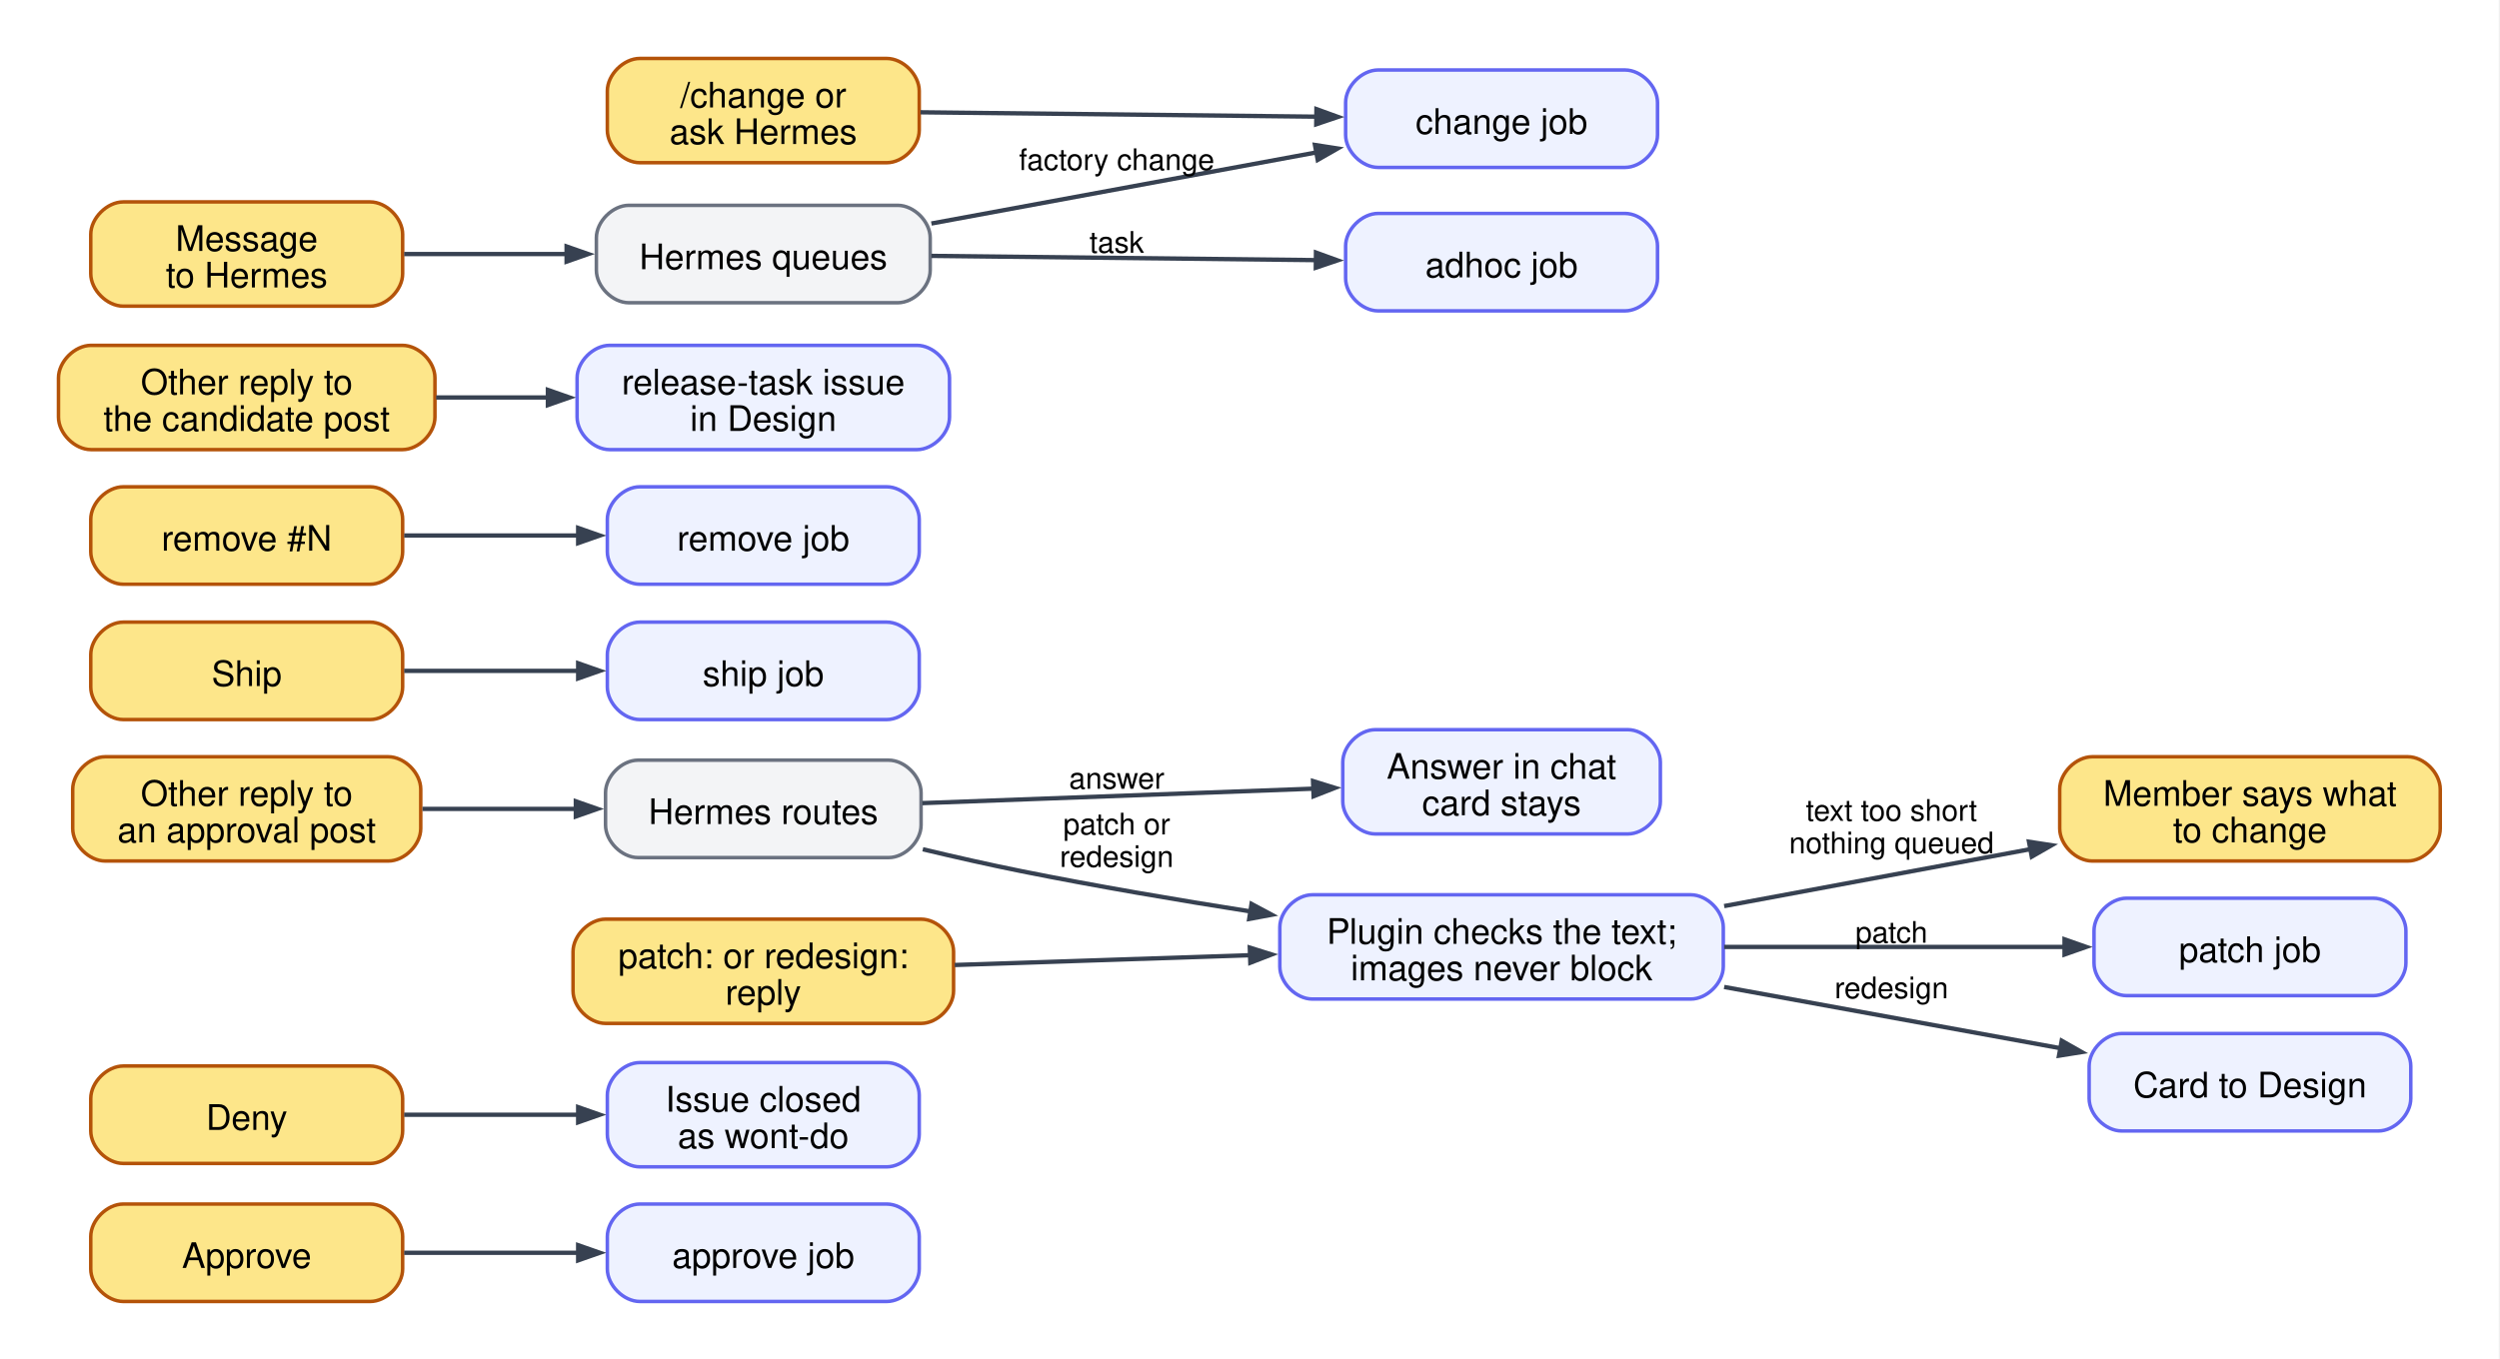
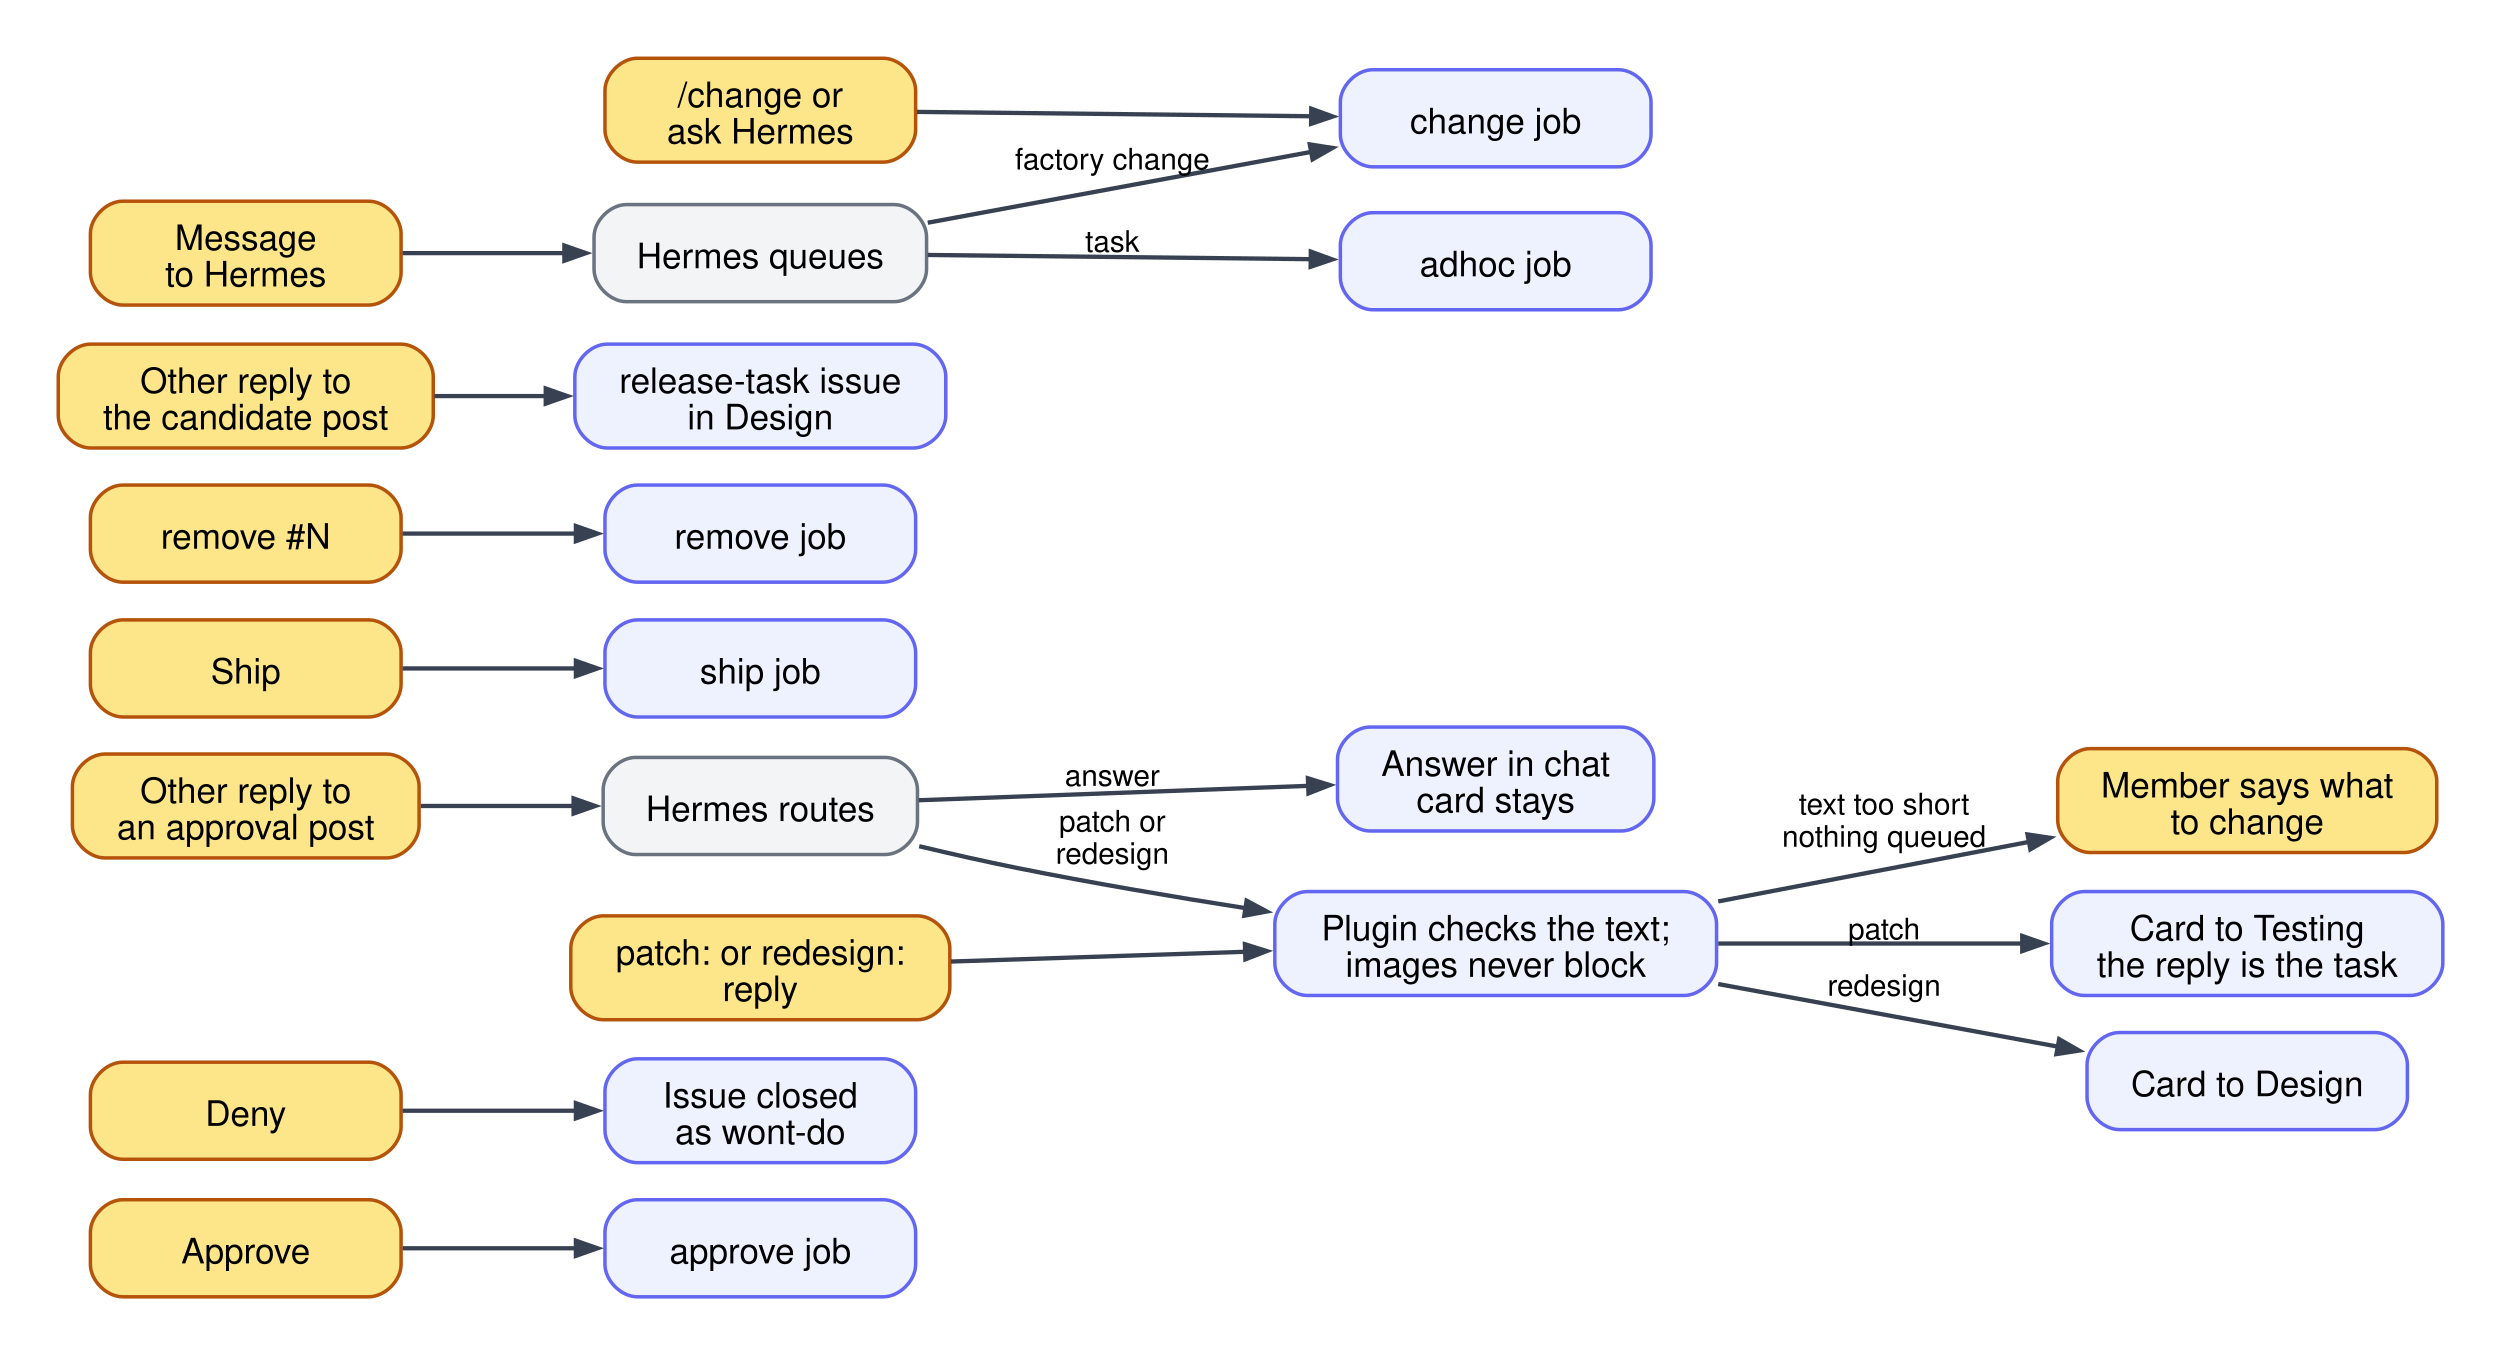
- <svg xmlns="http://www.w3.org/2000/svg" width="923pt" height="502pt" viewBox="0.00 0.00 923.00 502.00">
+ <svg xmlns="http://www.w3.org/2000/svg" width="927pt" height="502pt" viewBox="0.00 0.00 927.00 502.00">
  <g id="graph0" class="graph" transform="scale(1 1) rotate(0) translate(21.6 480.86)">
-     <polygon fill="white" stroke="none" points="-21.6,21.6 -21.6,-480.86 901.3,-480.86 901.3,21.6 -21.6,21.6" />
+     <polygon fill="white" stroke="none" points="-21.6,21.6 -21.6,-480.86 905.8,-480.86 905.8,21.6 -21.6,21.6" />
    <g id="node1" class="node">
      <path fill="#fde68a" stroke="#b45309" stroke-width="1.3" d="M115.12,-36C115.12,-36 23.92,-36 23.92,-36 17.92,-36 11.92,-30 11.92,-24 11.92,-24 11.92,-12 11.92,-12 11.92,-6 17.92,0 23.92,0 23.92,0 115.12,0 115.12,0 121.12,0 127.12,-6 127.12,-12 127.12,-12 127.12,-24 127.12,-24 127.12,-30 121.12,-36 115.12,-36" />
      <text xml:space="preserve" text-anchor="middle" x="69.52" y="-12.4" font-family="Helvetica,sans-Serif" font-size="13.00">Approve</text>
    </g>
    <g id="node14" class="node">
      <path fill="#eef2ff" stroke="#6366f1" stroke-width="1.3" d="M305.92,-36C305.92,-36 214.72,-36 214.72,-36 208.72,-36 202.72,-30 202.72,-24 202.72,-24 202.72,-12 202.72,-12 202.72,-6 208.72,0 214.72,0 214.72,0 305.92,0 305.92,0 311.92,0 317.92,-6 317.92,-12 317.92,-12 317.92,-24 317.92,-24 317.92,-30 311.92,-36 305.92,-36" />
      <text xml:space="preserve" text-anchor="middle" x="260.32" y="-12.4" font-family="Helvetica,sans-Serif" font-size="13.00">approve job</text>
    </g>
    <g id="edge1" class="edge">
      <path fill="none" stroke="#374151" stroke-width="1.6" d="M127.68,-18C148.02,-18 171.09,-18 192.19,-18" />
      <polygon fill="#374151" stroke="#374151" stroke-width="1.6" points="191.94,-20.8 199.94,-18 191.94,-15.2 191.94,-20.8" />
    </g>
    <g id="node2" class="node">
      <path fill="#fde68a" stroke="#b45309" stroke-width="1.3" d="M115.12,-87C115.12,-87 23.92,-87 23.92,-87 17.92,-87 11.92,-81 11.92,-75 11.92,-75 11.92,-63 11.92,-63 11.92,-57 17.92,-51 23.92,-51 23.92,-51 115.12,-51 115.12,-51 121.12,-51 127.12,-57 127.12,-63 127.12,-63 127.12,-75 127.12,-75 127.12,-81 121.12,-87 115.12,-87" />
      <text xml:space="preserve" text-anchor="middle" x="69.52" y="-63.4" font-family="Helvetica,sans-Serif" font-size="13.00">Deny</text>
    </g>
    <g id="node15" class="node">
      <path fill="#eef2ff" stroke="#6366f1" stroke-width="1.3" d="M305.92,-88.26C305.92,-88.26 214.72,-88.26 214.72,-88.26 208.72,-88.26 202.72,-82.26 202.72,-76.26 202.72,-76.26 202.72,-61.74 202.72,-61.74 202.72,-55.74 208.72,-49.74 214.72,-49.74 214.72,-49.74 305.92,-49.74 305.92,-49.74 311.92,-49.74 317.92,-55.74 317.92,-61.74 317.92,-61.74 317.92,-76.26 317.92,-76.26 317.92,-82.26 311.92,-88.26 305.92,-88.26" />
      <text xml:space="preserve" text-anchor="middle" x="260.32" y="-70.15" font-family="Helvetica,sans-Serif" font-size="13.00">Issue closed</text>
      <text xml:space="preserve" text-anchor="middle" x="260.32" y="-56.65" font-family="Helvetica,sans-Serif" font-size="13.00">as wont-do</text>
    </g>
    <g id="edge2" class="edge">
      <path fill="none" stroke="#374151" stroke-width="1.6" d="M127.68,-69C148.02,-69 171.09,-69 192.19,-69" />
      <polygon fill="#374151" stroke="#374151" stroke-width="1.6" points="191.94,-71.8 199.94,-69 191.94,-66.2 191.94,-71.8" />
    </g>
    <g id="node3" class="node">
      <path fill="#fde68a" stroke="#b45309" stroke-width="1.3" d="M121.8,-201.26C121.8,-201.26 17.25,-201.26 17.25,-201.26 11.25,-201.26 5.25,-195.26 5.25,-189.26 5.25,-189.26 5.25,-174.74 5.25,-174.74 5.25,-168.74 11.25,-162.74 17.25,-162.74 17.25,-162.74 121.8,-162.74 121.8,-162.74 127.8,-162.74 133.8,-168.74 133.8,-174.74 133.8,-174.74 133.8,-189.26 133.8,-189.26 133.8,-195.26 127.8,-201.26 121.8,-201.26" />
      <text xml:space="preserve" text-anchor="middle" x="69.52" y="-183.15" font-family="Helvetica,sans-Serif" font-size="13.00">Other reply to</text>
      <text xml:space="preserve" text-anchor="middle" x="69.52" y="-169.65" font-family="Helvetica,sans-Serif" font-size="13.00">an approval post</text>
    </g>
    <g id="node11" class="node">
      <path fill="#f3f4f6" stroke="#6b7280" stroke-width="1.3" d="M306.6,-200C306.6,-200 214.05,-200 214.05,-200 208.05,-200 202.05,-194 202.05,-188 202.05,-188 202.05,-176 202.05,-176 202.05,-170 208.05,-164 214.05,-164 214.05,-164 306.6,-164 306.6,-164 312.6,-164 318.6,-170 318.6,-176 318.6,-176 318.6,-188 318.6,-188 318.6,-194 312.6,-200 306.6,-200" />
      <text xml:space="preserve" text-anchor="middle" x="260.32" y="-176.4" font-family="Helvetica,sans-Serif" font-size="13.00">Hermes routes</text>
    </g>
    <g id="edge3" class="edge">
      <path fill="none" stroke="#374151" stroke-width="1.6" d="M134.44,-182C152.68,-182 172.62,-182 191.11,-182" />
      <polygon fill="#374151" stroke="#374151" stroke-width="1.6" points="191.08,-184.8 199.08,-182 191.08,-179.2 191.08,-184.8" />
    </g>
    <g id="node4" class="node">
      <path fill="#fde68a" stroke="#b45309" stroke-width="1.3" d="M318.6,-141.26C318.6,-141.26 202.05,-141.26 202.05,-141.26 196.05,-141.26 190.05,-135.26 190.05,-129.26 190.05,-129.26 190.05,-114.74 190.05,-114.74 190.05,-108.74 196.05,-102.74 202.05,-102.74 202.05,-102.74 318.6,-102.74 318.6,-102.74 324.6,-102.74 330.6,-108.74 330.6,-114.74 330.6,-114.74 330.6,-129.26 330.6,-129.26 330.6,-135.26 324.6,-141.26 318.6,-141.26" />
      <text xml:space="preserve" text-anchor="middle" x="260.32" y="-123.15" font-family="Helvetica,sans-Serif" font-size="13.00">patch: or redesign:</text>
      <text xml:space="preserve" text-anchor="middle" x="260.32" y="-109.65" font-family="Helvetica,sans-Serif" font-size="13.00">reply</text>
    </g>
    <g id="node13" class="node">
      <path fill="#eef2ff" stroke="#6366f1" stroke-width="1.3" d="M602.9,-150.26C602.9,-150.26 463.1,-150.26 463.1,-150.26 457.1,-150.26 451.1,-144.26 451.1,-138.26 451.1,-138.26 451.1,-123.74 451.1,-123.74 451.1,-117.74 457.1,-111.74 463.1,-111.74 463.1,-111.74 602.9,-111.74 602.9,-111.74 608.9,-111.74 614.9,-117.74 614.9,-123.74 614.9,-123.74 614.9,-138.26 614.9,-138.26 614.9,-144.26 608.9,-150.26 602.9,-150.26" />
      <text xml:space="preserve" text-anchor="middle" x="533" y="-132.15" font-family="Helvetica,sans-Serif" font-size="13.00">Plugin checks the text;</text>
      <text xml:space="preserve" text-anchor="middle" x="533" y="-118.65" font-family="Helvetica,sans-Serif" font-size="13.00">images never block</text>
    </g>
    <g id="edge6" class="edge">
      <path fill="none" stroke="#374151" stroke-width="1.6" d="M331.03,-124.32C364.39,-125.43 404.77,-126.77 440.56,-127.96" />
      <polygon fill="#374151" stroke="#374151" stroke-width="1.6" points="440.01,-130.74 448.1,-128.21 440.2,-125.15 440.01,-130.74" />
    </g>
    <g id="node5" class="node">
      <path fill="#fde68a" stroke="#b45309" stroke-width="1.3" d="M115.12,-251C115.12,-251 23.92,-251 23.92,-251 17.92,-251 11.92,-245 11.92,-239 11.92,-239 11.92,-227 11.92,-227 11.92,-221 17.92,-215 23.92,-215 23.92,-215 115.12,-215 115.12,-215 121.12,-215 127.12,-221 127.12,-227 127.12,-227 127.12,-239 127.12,-239 127.12,-245 121.12,-251 115.12,-251" />
      <text xml:space="preserve" text-anchor="middle" x="69.52" y="-227.4" font-family="Helvetica,sans-Serif" font-size="13.00">Ship</text>
    </g>
    <g id="node19" class="node">
      <path fill="#eef2ff" stroke="#6366f1" stroke-width="1.3" d="M305.92,-251C305.92,-251 214.72,-251 214.72,-251 208.72,-251 202.72,-245 202.72,-239 202.72,-239 202.72,-227 202.72,-227 202.72,-221 208.72,-215 214.72,-215 214.72,-215 305.92,-215 305.92,-215 311.92,-215 317.92,-221 317.92,-227 317.92,-227 317.92,-239 317.92,-239 317.92,-245 311.92,-251 305.92,-251" />
      <text xml:space="preserve" text-anchor="middle" x="260.32" y="-227.4" font-family="Helvetica,sans-Serif" font-size="13.00">ship job</text>
    </g>
    <g id="edge10" class="edge">
      <path fill="none" stroke="#374151" stroke-width="1.6" d="M127.68,-233C148.02,-233 171.09,-233 192.19,-233" />
      <polygon fill="#374151" stroke="#374151" stroke-width="1.6" points="191.94,-235.8 199.94,-233 191.94,-230.2 191.94,-235.8" />
    </g>
    <g id="node6" class="node">
      <path fill="#fde68a" stroke="#b45309" stroke-width="1.3" d="M115.12,-301C115.12,-301 23.92,-301 23.92,-301 17.92,-301 11.92,-295 11.92,-289 11.92,-289 11.92,-277 11.92,-277 11.92,-271 17.92,-265 23.92,-265 23.92,-265 115.12,-265 115.12,-265 121.12,-265 127.12,-271 127.12,-277 127.12,-277 127.12,-289 127.12,-289 127.12,-295 121.12,-301 115.12,-301" />
      <text xml:space="preserve" text-anchor="middle" x="69.52" y="-277.4" font-family="Helvetica,sans-Serif" font-size="13.00">remove #N</text>
    </g>
    <g id="node20" class="node">
      <path fill="#eef2ff" stroke="#6366f1" stroke-width="1.3" d="M305.92,-301C305.92,-301 214.72,-301 214.72,-301 208.72,-301 202.72,-295 202.72,-289 202.72,-289 202.72,-277 202.72,-277 202.72,-271 208.72,-265 214.72,-265 214.72,-265 305.92,-265 305.92,-265 311.92,-265 317.92,-271 317.92,-277 317.92,-277 317.92,-289 317.92,-289 317.92,-295 311.92,-301 305.92,-301" />
      <text xml:space="preserve" text-anchor="middle" x="260.32" y="-277.4" font-family="Helvetica,sans-Serif" font-size="13.00">remove job</text>
    </g>
    <g id="edge11" class="edge">
      <path fill="none" stroke="#374151" stroke-width="1.6" d="M127.68,-283C148.02,-283 171.09,-283 192.19,-283" />
      <polygon fill="#374151" stroke="#374151" stroke-width="1.6" points="191.94,-285.8 199.94,-283 191.94,-280.2 191.94,-285.8" />
    </g>
    <g id="node7" class="node">
      <path fill="#fde68a" stroke="#b45309" stroke-width="1.3" d="M127.05,-353.26C127.05,-353.26 12,-353.26 12,-353.26 6,-353.26 0,-347.26 0,-341.26 0,-341.26 0,-326.74 0,-326.74 0,-320.74 6,-314.74 12,-314.74 12,-314.74 127.05,-314.74 127.05,-314.74 133.05,-314.74 139.05,-320.74 139.05,-326.74 139.05,-326.74 139.05,-341.26 139.05,-341.26 139.05,-347.26 133.05,-353.26 127.05,-353.26" />
      <text xml:space="preserve" text-anchor="middle" x="69.52" y="-335.15" font-family="Helvetica,sans-Serif" font-size="13.00">Other reply to</text>
      <text xml:space="preserve" text-anchor="middle" x="69.52" y="-321.65" font-family="Helvetica,sans-Serif" font-size="13.00">the candidate post</text>
    </g>
    <g id="node21" class="node">
      <path fill="#eef2ff" stroke="#6366f1" stroke-width="1.3" d="M317.1,-353.26C317.1,-353.26 203.55,-353.26 203.55,-353.26 197.55,-353.26 191.55,-347.26 191.55,-341.26 191.55,-341.26 191.55,-326.74 191.55,-326.74 191.55,-320.74 197.55,-314.74 203.55,-314.74 203.55,-314.74 317.1,-314.74 317.1,-314.74 323.1,-314.74 329.1,-320.74 329.1,-326.74 329.1,-326.74 329.1,-341.26 329.1,-341.26 329.1,-347.26 323.1,-353.26 317.1,-353.26" />
      <text xml:space="preserve" text-anchor="middle" x="260.32" y="-335.15" font-family="Helvetica,sans-Serif" font-size="13.00">release-task issue</text>
      <text xml:space="preserve" text-anchor="middle" x="260.32" y="-321.65" font-family="Helvetica,sans-Serif" font-size="13.00">in Design</text>
    </g>
    <g id="edge12" class="edge">
      <path fill="none" stroke="#374151" stroke-width="1.6" d="M139.49,-334C152.92,-334 167.09,-334 180.8,-334" />
      <polygon fill="#374151" stroke="#374151" stroke-width="1.6" points="180.76,-336.8 188.76,-334 180.76,-331.2 180.76,-336.8" />
    </g>
    <g id="node8" class="node">
      <path fill="#fde68a" stroke="#b45309" stroke-width="1.3" d="M305.92,-459.26C305.92,-459.26 214.72,-459.26 214.72,-459.26 208.72,-459.26 202.72,-453.26 202.72,-447.26 202.72,-447.26 202.72,-432.74 202.72,-432.74 202.72,-426.74 208.72,-420.74 214.72,-420.74 214.72,-420.74 305.92,-420.74 305.92,-420.74 311.92,-420.74 317.92,-426.74 317.92,-432.74 317.92,-432.74 317.92,-447.26 317.92,-447.26 317.92,-453.26 311.92,-459.26 305.92,-459.26" />
      <text xml:space="preserve" text-anchor="middle" x="260.32" y="-441.15" font-family="Helvetica,sans-Serif" font-size="13.00">/change or</text>
      <text xml:space="preserve" text-anchor="middle" x="260.32" y="-427.65" font-family="Helvetica,sans-Serif" font-size="13.00">ask Hermes</text>
    </g>
    <g id="node22" class="node">
      <path fill="#eef2ff" stroke="#6366f1" stroke-width="1.3" d="M578.6,-455C578.6,-455 487.4,-455 487.4,-455 481.4,-455 475.4,-449 475.4,-443 475.4,-443 475.4,-431 475.4,-431 475.4,-425 481.4,-419 487.4,-419 487.4,-419 578.6,-419 578.6,-419 584.6,-419 590.6,-425 590.6,-431 590.6,-431 590.6,-443 590.6,-443 590.6,-449 584.6,-455 578.6,-455" />
      <text xml:space="preserve" text-anchor="middle" x="533" y="-431.4" font-family="Helvetica,sans-Serif" font-size="13.00">change job</text>
    </g>
    <g id="edge13" class="edge">
      <path fill="none" stroke="#374151" stroke-width="1.6" d="M318.4,-439.37C361.13,-438.89 419.74,-438.24 464.75,-437.75" />
      <polygon fill="#374151" stroke="#374151" stroke-width="1.6" points="464.62,-440.55 472.58,-437.66 464.55,-434.95 464.62,-440.55" />
    </g>
    <g id="node9" class="node">
      <path fill="#fde68a" stroke="#b45309" stroke-width="1.3" d="M115.12,-406.26C115.12,-406.26 23.92,-406.26 23.92,-406.26 17.92,-406.26 11.92,-400.26 11.92,-394.26 11.92,-394.26 11.92,-379.74 11.92,-379.74 11.92,-373.74 17.92,-367.74 23.92,-367.74 23.92,-367.74 115.12,-367.74 115.12,-367.74 121.12,-367.74 127.12,-373.74 127.12,-379.74 127.12,-379.74 127.12,-394.26 127.12,-394.26 127.12,-400.26 121.12,-406.26 115.12,-406.26" />
      <text xml:space="preserve" text-anchor="middle" x="69.52" y="-388.15" font-family="Helvetica,sans-Serif" font-size="13.00">Message</text>
      <text xml:space="preserve" text-anchor="middle" x="69.52" y="-374.65" font-family="Helvetica,sans-Serif" font-size="13.00">to Hermes</text>
    </g>
    <g id="node12" class="node">
      <path fill="#f3f4f6" stroke="#6b7280" stroke-width="1.3" d="M309.97,-405C309.97,-405 210.67,-405 210.67,-405 204.67,-405 198.67,-399 198.67,-393 198.67,-393 198.67,-381 198.67,-381 198.67,-375 204.67,-369 210.67,-369 210.67,-369 309.97,-369 309.97,-369 315.97,-369 321.97,-375 321.97,-381 321.97,-381 321.97,-393 321.97,-393 321.97,-399 315.97,-405 309.97,-405" />
      <text xml:space="preserve" text-anchor="middle" x="260.32" y="-381.4" font-family="Helvetica,sans-Serif" font-size="13.00">Hermes queues</text>
    </g>
    <g id="edge14" class="edge">
      <path fill="none" stroke="#374151" stroke-width="1.6" d="M127.68,-387C146.63,-387 167.96,-387 187.85,-387" />
      <polygon fill="#374151" stroke="#374151" stroke-width="1.6" points="187.67,-389.8 195.67,-387 187.67,-384.2 187.67,-389.8" />
    </g>
    <g id="node10" class="node">
-       <path fill="#fde68a" stroke="#b45309" stroke-width="1.3" d="M867.7,-201.26C867.7,-201.26 751.15,-201.26 751.15,-201.26 745.15,-201.26 739.15,-195.26 739.15,-189.26 739.15,-189.26 739.15,-174.74 739.15,-174.74 739.15,-168.74 745.15,-162.74 751.15,-162.74 751.15,-162.74 867.7,-162.74 867.7,-162.74 873.7,-162.74 879.7,-168.74 879.7,-174.74 879.7,-174.74 879.7,-189.26 879.7,-189.26 879.7,-195.26 873.7,-201.26 867.7,-201.26" />
-       <text xml:space="preserve" text-anchor="middle" x="809.42" y="-183.15" font-family="Helvetica,sans-Serif" font-size="13.00">Member says what</text>
-       <text xml:space="preserve" text-anchor="middle" x="809.42" y="-169.65" font-family="Helvetica,sans-Serif" font-size="13.00">to change</text>
+       <path fill="#fde68a" stroke="#b45309" stroke-width="1.3" d="M869.95,-203.26C869.95,-203.26 753.4,-203.26 753.4,-203.26 747.4,-203.26 741.4,-197.26 741.4,-191.26 741.4,-191.26 741.4,-176.74 741.4,-176.74 741.4,-170.74 747.4,-164.74 753.4,-164.74 753.4,-164.74 869.95,-164.74 869.95,-164.74 875.95,-164.74 881.95,-170.74 881.95,-176.74 881.95,-176.74 881.95,-191.26 881.95,-191.26 881.95,-197.26 875.95,-203.26 869.95,-203.26" />
+       <text xml:space="preserve" text-anchor="middle" x="811.67" y="-185.15" font-family="Helvetica,sans-Serif" font-size="13.00">Member says what</text>
+       <text xml:space="preserve" text-anchor="middle" x="811.67" y="-171.65" font-family="Helvetica,sans-Serif" font-size="13.00">to change</text>
    </g>
    <g id="edge5" class="edge">
      <path fill="none" stroke="#374151" stroke-width="1.6" d="M319.24,-167.08C331.22,-164.22 343.79,-161.37 355.6,-159 383.08,-153.48 413.15,-148.36 440.55,-144.06" />
      <polygon fill="#374151" stroke="#374151" stroke-width="1.6" points="440.65,-146.88 448.12,-142.88 439.79,-141.34 440.65,-146.88" />
      <text xml:space="preserve" text-anchor="middle" x="390.85" y="-172.55" font-family="Helvetica,sans-Serif" font-size="11.00">patch or</text>
      <text xml:space="preserve" text-anchor="middle" x="390.85" y="-160.55" font-family="Helvetica,sans-Serif" font-size="11.00">redesign</text>
    </g>
    <g id="node16" class="node">
      <path fill="#eef2ff" stroke="#6366f1" stroke-width="1.3" d="M579.65,-211.26C579.65,-211.26 486.35,-211.26 486.35,-211.26 480.35,-211.26 474.35,-205.26 474.35,-199.26 474.35,-199.26 474.35,-184.74 474.35,-184.74 474.35,-178.74 480.35,-172.74 486.35,-172.74 486.35,-172.74 579.65,-172.74 579.65,-172.74 585.65,-172.74 591.65,-178.74 591.65,-184.74 591.65,-184.74 591.65,-199.26 591.65,-199.26 591.65,-205.26 585.65,-211.26 579.65,-211.26" />
      <text xml:space="preserve" text-anchor="middle" x="533" y="-193.15" font-family="Helvetica,sans-Serif" font-size="13.00">Answer in chat</text>
      <text xml:space="preserve" text-anchor="middle" x="533" y="-179.65" font-family="Helvetica,sans-Serif" font-size="13.00">card stays</text>
    </g>
    <g id="edge4" class="edge">
      <path fill="none" stroke="#374151" stroke-width="1.6" d="M319.06,-184.13C361.41,-185.7 419.07,-187.83 463.71,-189.48" />
      <polygon fill="#374151" stroke="#374151" stroke-width="1.6" points="463.37,-192.27 471.47,-189.76 463.58,-186.67 463.37,-192.27" />
      <text xml:space="preserve" text-anchor="middle" x="390.85" y="-189.45" font-family="Helvetica,sans-Serif" font-size="11.00">answer</text>
    </g>
    <g id="edge16" class="edge">
      <path fill="none" stroke="#374151" stroke-width="1.6" d="M322.41,-398.28C364.7,-406.1 421.01,-416.5 464.61,-424.55" />
      <polygon fill="#374151" stroke="#374151" stroke-width="1.6" points="464.08,-427.3 472.46,-426 465.1,-421.79 464.08,-427.3" />
      <text xml:space="preserve" text-anchor="middle" x="390.85" y="-418.03" font-family="Helvetica,sans-Serif" font-size="11.00">factory change</text>
    </g>
    <g id="node23" class="node">
      <path fill="#eef2ff" stroke="#6366f1" stroke-width="1.3" d="M578.6,-402C578.6,-402 487.4,-402 487.4,-402 481.4,-402 475.4,-396 475.4,-390 475.4,-390 475.4,-378 475.4,-378 475.4,-372 481.4,-366 487.4,-366 487.4,-366 578.6,-366 578.6,-366 584.6,-366 590.6,-372 590.6,-378 590.6,-378 590.6,-390 590.6,-390 590.6,-396 584.6,-402 578.6,-402" />
      <text xml:space="preserve" text-anchor="middle" x="533" y="-378.4" font-family="Helvetica,sans-Serif" font-size="13.00">adhoc job</text>
    </g>
    <g id="edge15" class="edge">
      <path fill="none" stroke="#374151" stroke-width="1.6" d="M322.41,-386.32C364.7,-385.85 421.01,-385.23 464.61,-384.75" />
      <polygon fill="#374151" stroke="#374151" stroke-width="1.6" points="464.45,-387.55 472.42,-384.66 464.39,-381.95 464.45,-387.55" />
      <text xml:space="preserve" text-anchor="middle" x="390.85" y="-387.49" font-family="Helvetica,sans-Serif" font-size="11.00">task</text>
    </g>
    <g id="edge9" class="edge">
-       <path fill="none" stroke="#374151" stroke-width="1.6" d="M615.22,-146.09C651.05,-152.75 693.03,-160.55 728.68,-167.18" />
-       <polygon fill="#374151" stroke="#374151" stroke-width="1.6" points="727.8,-169.86 736.18,-168.57 728.83,-164.36 727.8,-169.86" />
-       <text xml:space="preserve" text-anchor="middle" x="677.02" y="-177.6" font-family="Helvetica,sans-Serif" font-size="11.00">text too short</text>
-       <text xml:space="preserve" text-anchor="middle" x="677.02" y="-165.6" font-family="Helvetica,sans-Serif" font-size="11.00">nothing queued</text>
+       <path fill="none" stroke="#374151" stroke-width="1.6" d="M615.52,-146.62C651.94,-153.59 694.73,-161.79 730.94,-168.73" />
+       <polygon fill="#374151" stroke="#374151" stroke-width="1.6" points="730.21,-171.44 738.59,-170.19 731.26,-165.94 730.21,-171.44" />
+       <text xml:space="preserve" text-anchor="middle" x="677.02" y="-178.89" font-family="Helvetica,sans-Serif" font-size="11.00">text too short</text>
+       <text xml:space="preserve" text-anchor="middle" x="677.02" y="-166.89" font-family="Helvetica,sans-Serif" font-size="11.00">nothing queued</text>
    </g>
    <g id="node17" class="node">
-       <path fill="#eef2ff" stroke="#6366f1" stroke-width="1.3" d="M855.02,-149C855.02,-149 763.82,-149 763.82,-149 757.82,-149 751.82,-143 751.82,-137 751.82,-137 751.82,-125 751.82,-125 751.82,-119 757.82,-113 763.82,-113 763.82,-113 855.02,-113 855.02,-113 861.02,-113 867.02,-119 867.02,-125 867.02,-125 867.02,-137 867.02,-137 867.02,-143 861.02,-149 855.02,-149" />
-       <text xml:space="preserve" text-anchor="middle" x="809.42" y="-125.4" font-family="Helvetica,sans-Serif" font-size="13.00">patch job</text>
+       <path fill="#eef2ff" stroke="#6366f1" stroke-width="1.3" d="M872.2,-150.26C872.2,-150.26 751.15,-150.26 751.15,-150.26 745.15,-150.26 739.15,-144.26 739.15,-138.26 739.15,-138.26 739.15,-123.74 739.15,-123.74 739.15,-117.74 745.15,-111.74 751.15,-111.74 751.15,-111.74 872.2,-111.74 872.2,-111.74 878.2,-111.74 884.2,-117.74 884.2,-123.74 884.2,-123.74 884.2,-138.26 884.2,-138.26 884.2,-144.26 878.2,-150.26 872.2,-150.26" />
+       <text xml:space="preserve" text-anchor="middle" x="811.67" y="-132.15" font-family="Helvetica,sans-Serif" font-size="13.00">Card to Testing</text>
+       <text xml:space="preserve" text-anchor="middle" x="811.67" y="-118.65" font-family="Helvetica,sans-Serif" font-size="13.00">the reply is the task</text>
    </g>
    <g id="edge7" class="edge">
-       <path fill="none" stroke="#374151" stroke-width="1.6" d="M615.22,-131C655.41,-131 703.33,-131 741.4,-131" />
-       <polygon fill="#374151" stroke="#374151" stroke-width="1.6" points="740.93,-133.8 748.93,-131 740.93,-128.2 740.93,-133.8" />
+       <path fill="none" stroke="#374151" stroke-width="1.6" d="M615.52,-131C651.06,-131 692.66,-131 728.3,-131" />
+       <polygon fill="#374151" stroke="#374151" stroke-width="1.6" points="728.25,-133.8 736.25,-131 728.25,-128.2 728.25,-133.8" />
      <text xml:space="preserve" text-anchor="middle" x="677.02" y="-132.55" font-family="Helvetica,sans-Serif" font-size="11.00">patch</text>
    </g>
    <g id="node18" class="node">
-       <path fill="#eef2ff" stroke="#6366f1" stroke-width="1.3" d="M856.82,-99C856.82,-99 762.02,-99 762.02,-99 756.02,-99 750.02,-93 750.02,-87 750.02,-87 750.02,-75 750.02,-75 750.02,-69 756.02,-63 762.02,-63 762.02,-63 856.82,-63 856.82,-63 862.82,-63 868.82,-69 868.82,-75 868.82,-75 868.82,-87 868.82,-87 868.82,-93 862.82,-99 856.82,-99" />
-       <text xml:space="preserve" text-anchor="middle" x="809.42" y="-75.4" font-family="Helvetica,sans-Serif" font-size="13.00">Card to Design</text>
+       <path fill="#eef2ff" stroke="#6366f1" stroke-width="1.3" d="M859.07,-98C859.07,-98 764.27,-98 764.27,-98 758.27,-98 752.27,-92 752.27,-86 752.27,-86 752.27,-74 752.27,-74 752.27,-68 758.27,-62 764.27,-62 764.27,-62 859.07,-62 859.07,-62 865.07,-62 871.07,-68 871.07,-74 871.07,-74 871.07,-86 871.07,-86 871.07,-92 865.07,-98 859.07,-98" />
+       <text xml:space="preserve" text-anchor="middle" x="811.67" y="-74.4" font-family="Helvetica,sans-Serif" font-size="13.00">Card to Design</text>
    </g>
    <g id="edge8" class="edge">
-       <path fill="none" stroke="#374151" stroke-width="1.6" d="M615.22,-116.2C654.83,-108.98 701.95,-100.4 739.74,-93.51" />
-       <polygon fill="#374151" stroke="#374151" stroke-width="1.6" points="739.89,-96.33 747.26,-92.15 738.88,-90.82 739.89,-96.33" />
-       <text xml:space="preserve" text-anchor="middle" x="677.02" y="-112.03" font-family="Helvetica,sans-Serif" font-size="11.00">redesign</text>
+       <path fill="none" stroke="#374151" stroke-width="1.6" d="M615.52,-115.97C655.61,-108.58 703.41,-99.77 741.67,-92.72" />
+       <polygon fill="#374151" stroke="#374151" stroke-width="1.6" points="741.94,-95.52 749.3,-91.31 740.93,-90.01 741.94,-95.52" />
+       <text xml:space="preserve" text-anchor="middle" x="677.02" y="-111.62" font-family="Helvetica,sans-Serif" font-size="11.00">redesign</text>
    </g>
  </g>
</svg>
